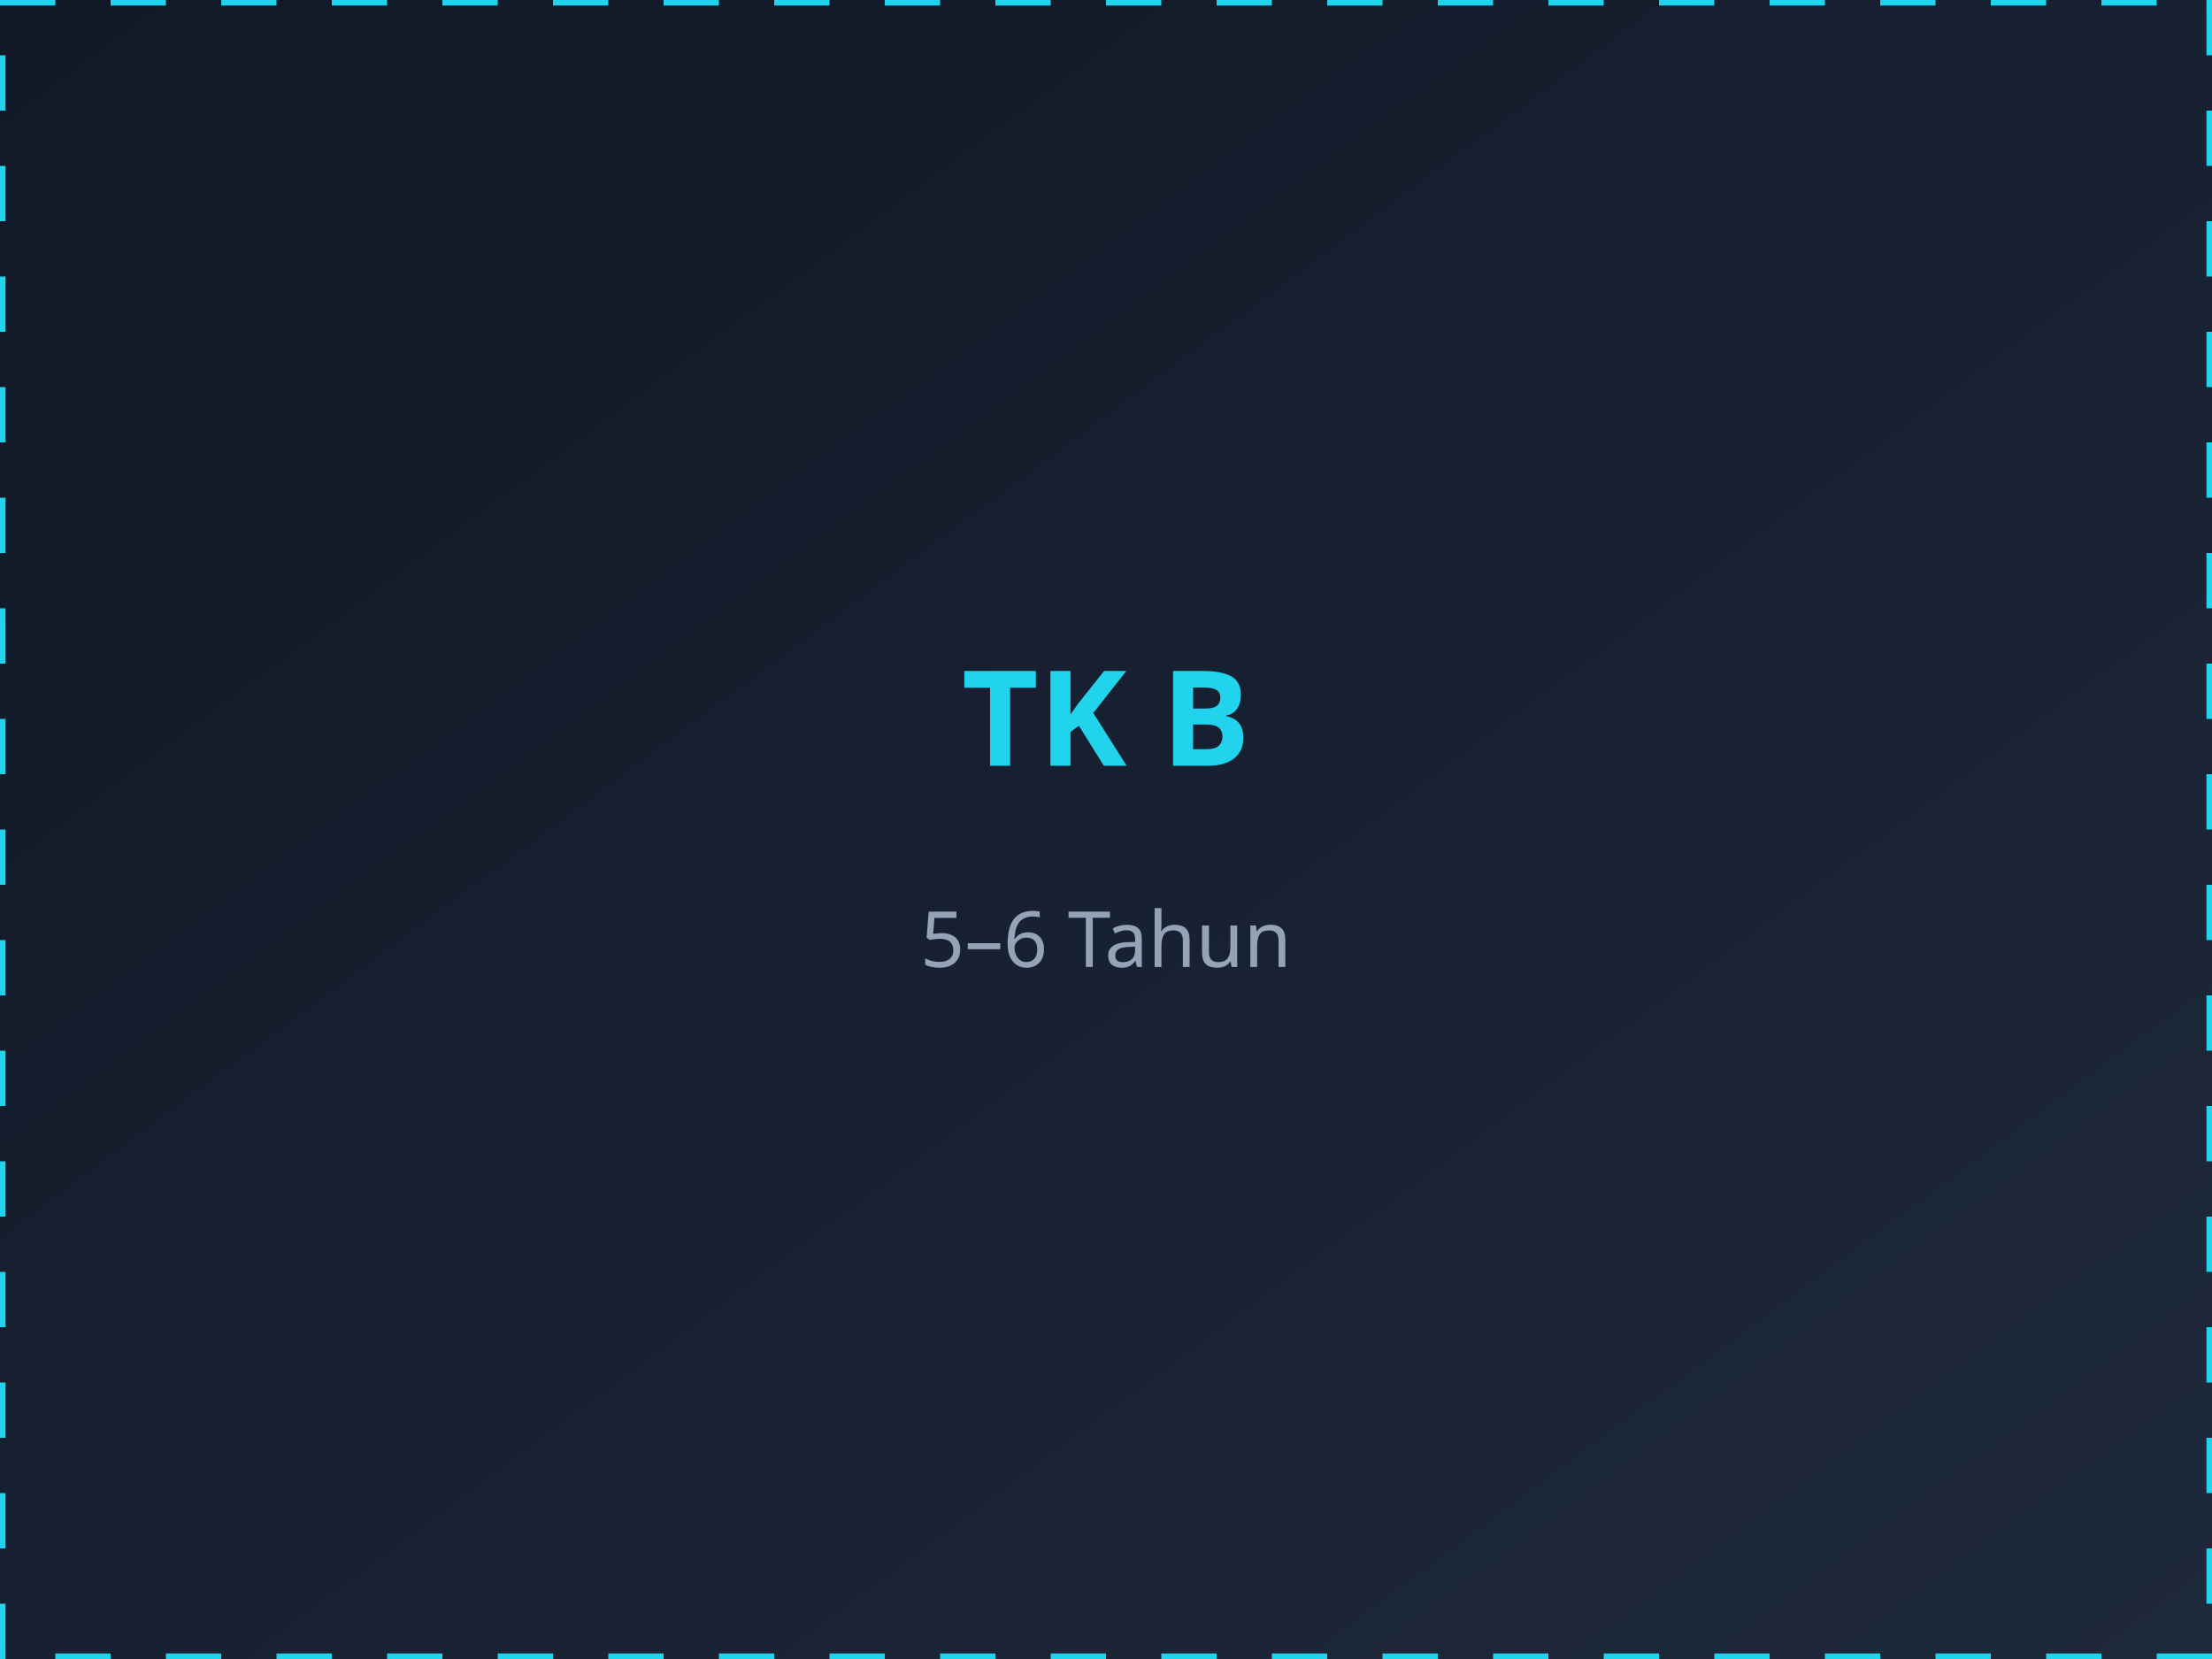
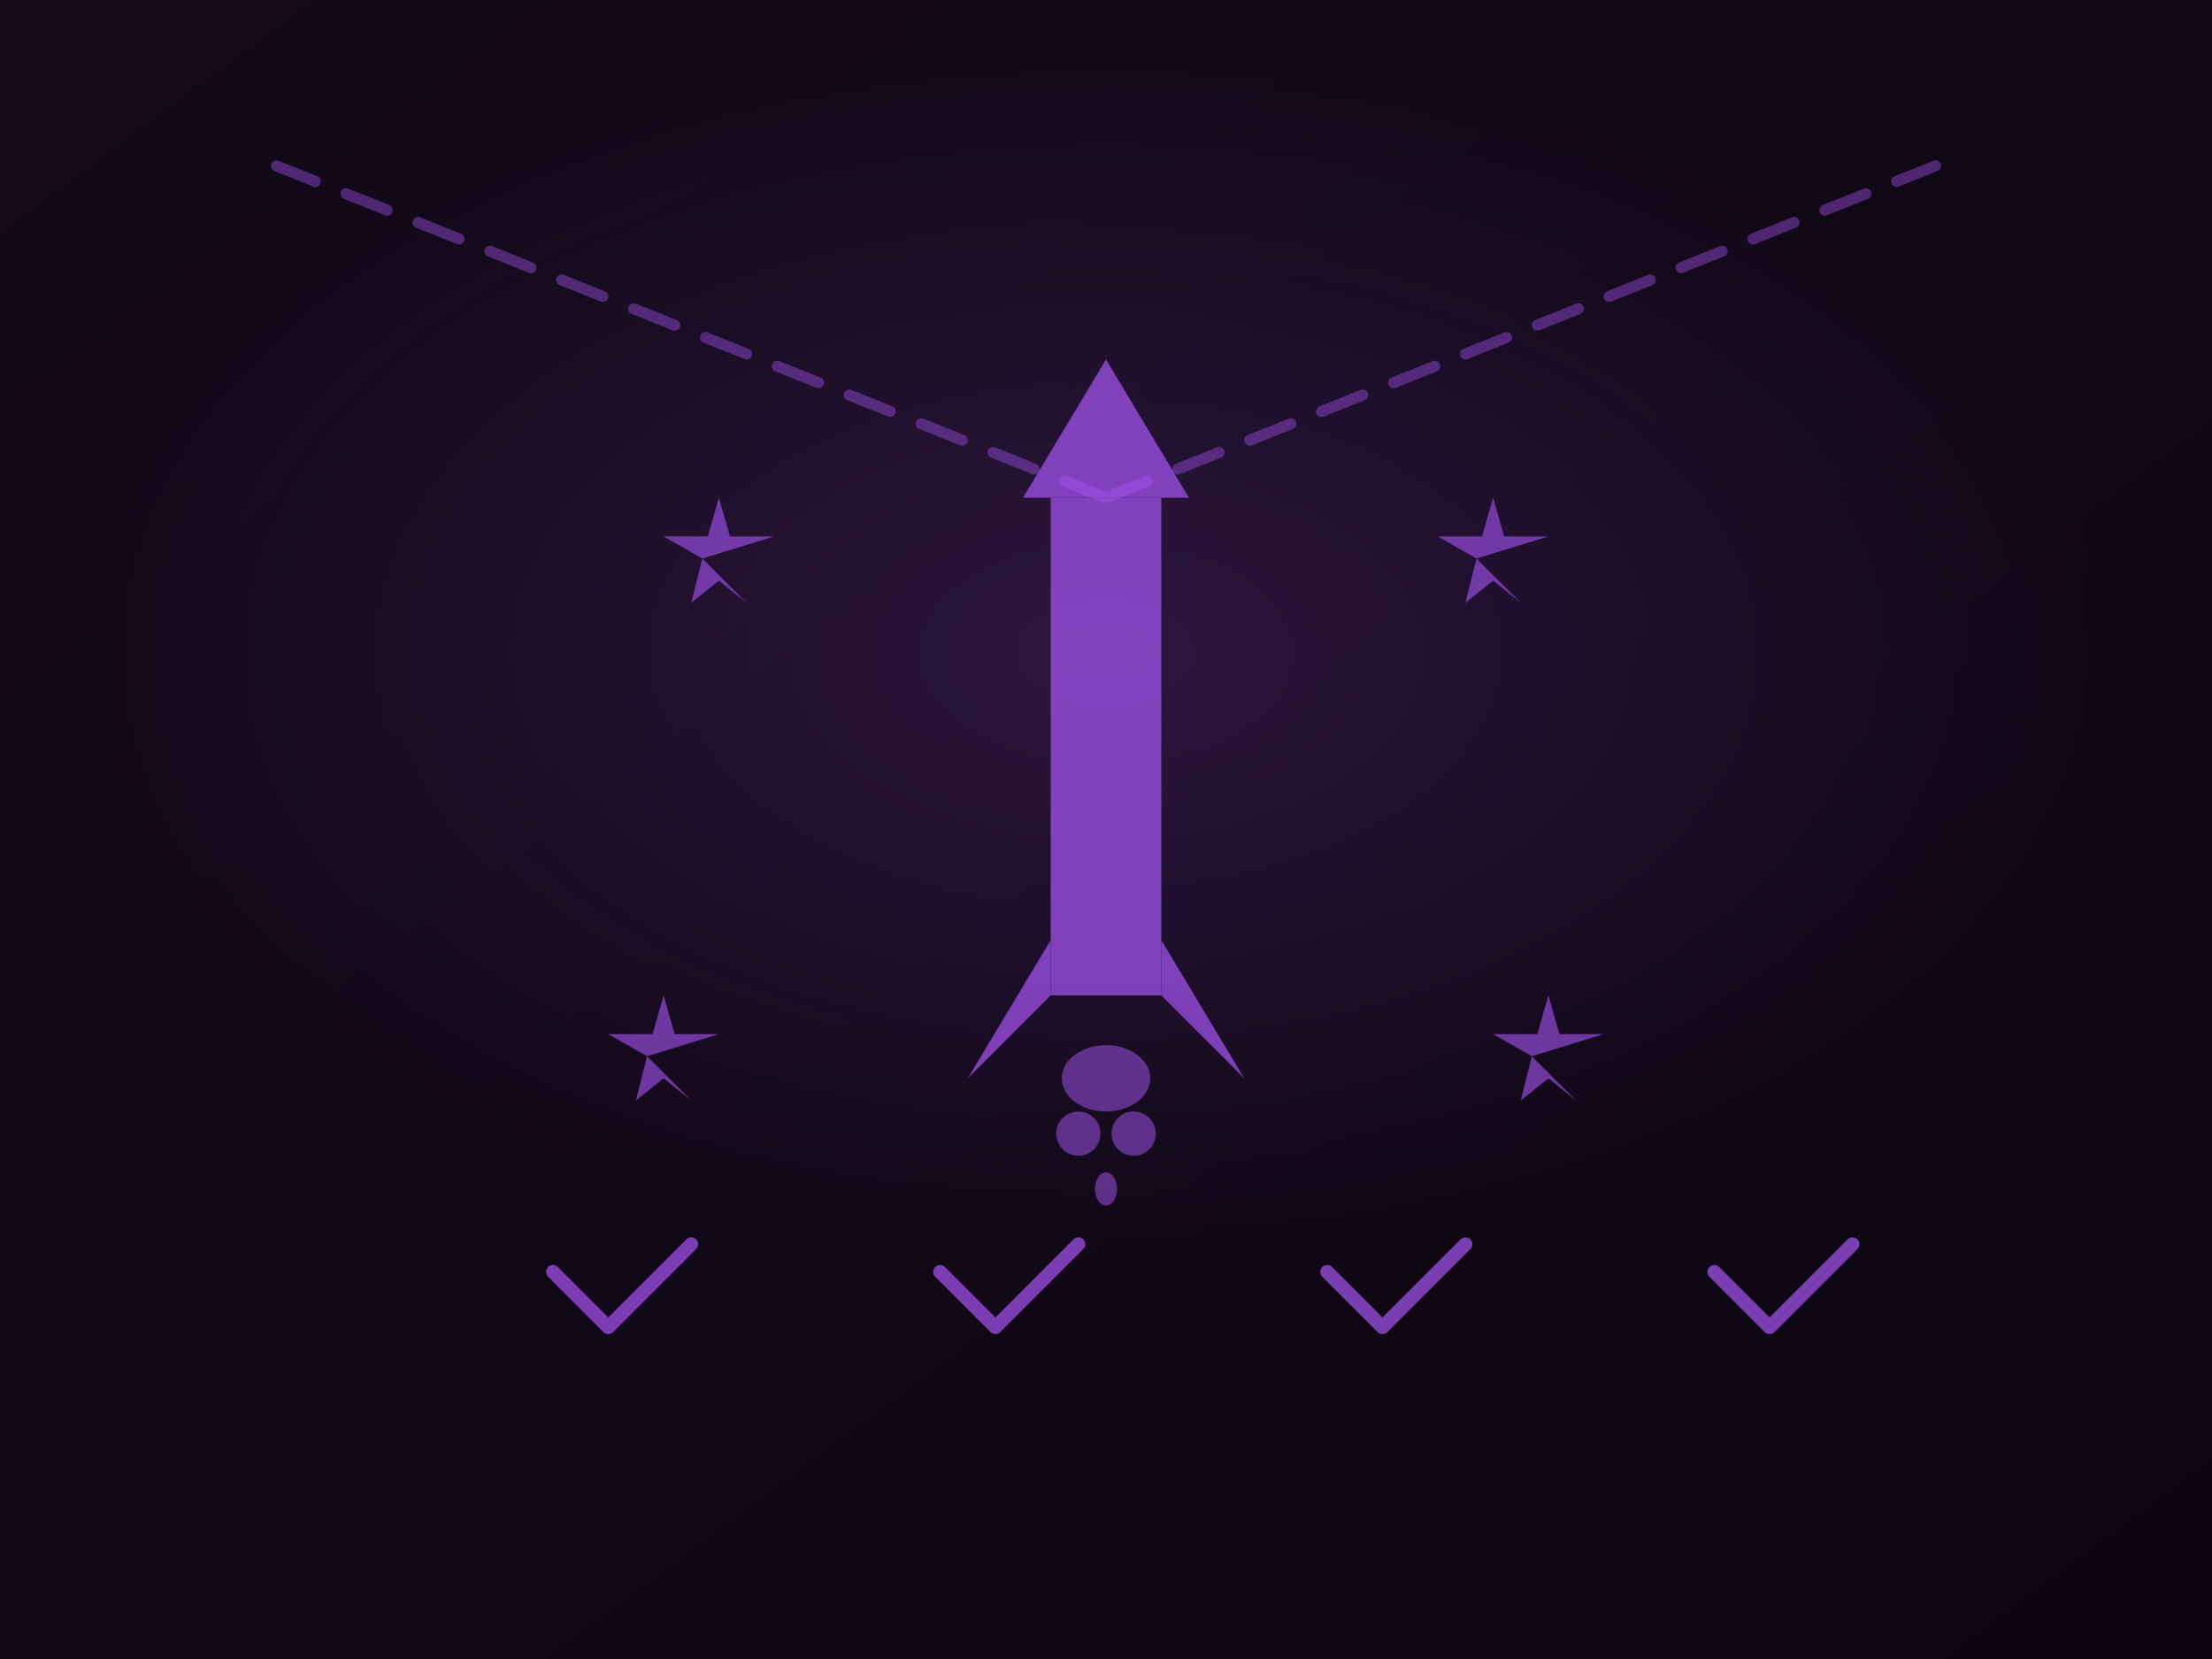
<svg xmlns="http://www.w3.org/2000/svg" viewBox="0 0 400 300" width="400" height="300">
  <defs>
    <linearGradient id="bg" x1="0%" y1="0%" x2="100%" y2="100%">
-       <stop offset="0%" style="stop-color:#111827;stop-opacity:1" />
-       <stop offset="100%" style="stop-color:#1e293b;stop-opacity:1" />
+       <stop offset="0%" stop-color="#140a1a" />
+       <stop offset="100%" stop-color="#0d0612" />
    </linearGradient>
+     <radialGradient id="tkbGlow" cx="50%" cy="45%" r="65%">
+       <stop offset="0%" stop-color="#a855f7" stop-opacity="0.18" />
+       <stop offset="70%" stop-color="#a855f7" stop-opacity="0" />
+     </radialGradient>
  </defs>
  <rect width="400" height="300" fill="url(#bg)" />
-   <rect x="0" y="0" width="400" height="300" fill="none" stroke="#22d3ee" stroke-width="2" stroke-dasharray="10,10" />
-   <text x="200" y="130" font-family="system-ui, sans-serif" font-size="24" fill="#22d3ee" text-anchor="middle" dominant-baseline="middle" font-weight="600">TK B</text>
-   <text x="200" y="170" font-family="system-ui, sans-serif" font-size="14" fill="#94a3b8" text-anchor="middle" dominant-baseline="middle">5–6 Tahun</text>
+   <ellipse cx="200" cy="130" rx="200" ry="120" fill="url(#tkbGlow)" />
+   <g transform="translate(200, 150)">
+     <g fill="#a855f7" opacity="0.7">
+       <path d="M-10,-60 L-10,30 L10,30 L10,-60 Z" rx="5" />
+       <path d="M-15,-60 L0,-85 L15,-60 Z" />
+       <path d="M-10,20 L-25,45 L-10,30 Z" />
+       <path d="M10,20 L25,45 L10,30 Z" />
+     </g>
+     <g fill="#a855f7" opacity="0.5">
+       <ellipse cx="0" cy="45" rx="8" ry="6" />
+       <ellipse cx="-5" cy="55" rx="4" ry="4" />
+       <ellipse cx="5" cy="55" rx="4" ry="4" />
+       <ellipse cx="0" cy="65" rx="2" ry="3" />
+     </g>
+     <g fill="#a855f7" opacity="0.6">
+       <polygon points="0,-10 -2,-3 -10,-3 -3,1 -5,9 0,5 5,9 -3,1 10,-3 2,-3" transform="translate(-70, -50)" />
+       <polygon points="0,-10 -2,-3 -10,-3 -3,1 -5,9 0,5 5,9 -3,1 10,-3 2,-3" transform="translate(70, -50)" scale="0.8" />
+       <polygon points="0,-10 -2,-3 -10,-3 -3,1 -5,9 0,5 5,9 -3,1 10,-3 2,-3" transform="translate(-80, 40)" scale="0.6" />
+       <polygon points="0,-10 -2,-3 -10,-3 -3,1 -5,9 0,5 5,9 -3,1 10,-3 2,-3" transform="translate(80, 40)" scale="0.6" />
+     </g>
+     <g stroke="#a855f7" stroke-width="2" fill="none" opacity="0.4" stroke-dasharray="8,6">
+       <path d="M0,-60 Q-100,-100 -150,-120" stroke-linecap="round" />
+       <path d="M0,-60 Q100,-100 150,-120" stroke-linecap="round" />
+     </g>
+     <g stroke="#a855f7" stroke-width="2.5" fill="none" opacity="0.7">
+       <path d="M-100,80 L-90,90 L-75,75" stroke-linecap="round" stroke-linejoin="round" />
+       <path d="M-30,80 L-20,90 L-5,75" stroke-linecap="round" stroke-linejoin="round" />
+       <path d="M40,80 L50,90 L65,75" stroke-linecap="round" stroke-linejoin="round" />
+       <path d="M110,80 L120,90 L135,75" stroke-linecap="round" stroke-linejoin="round" />
+     </g>
+   </g>
</svg>
